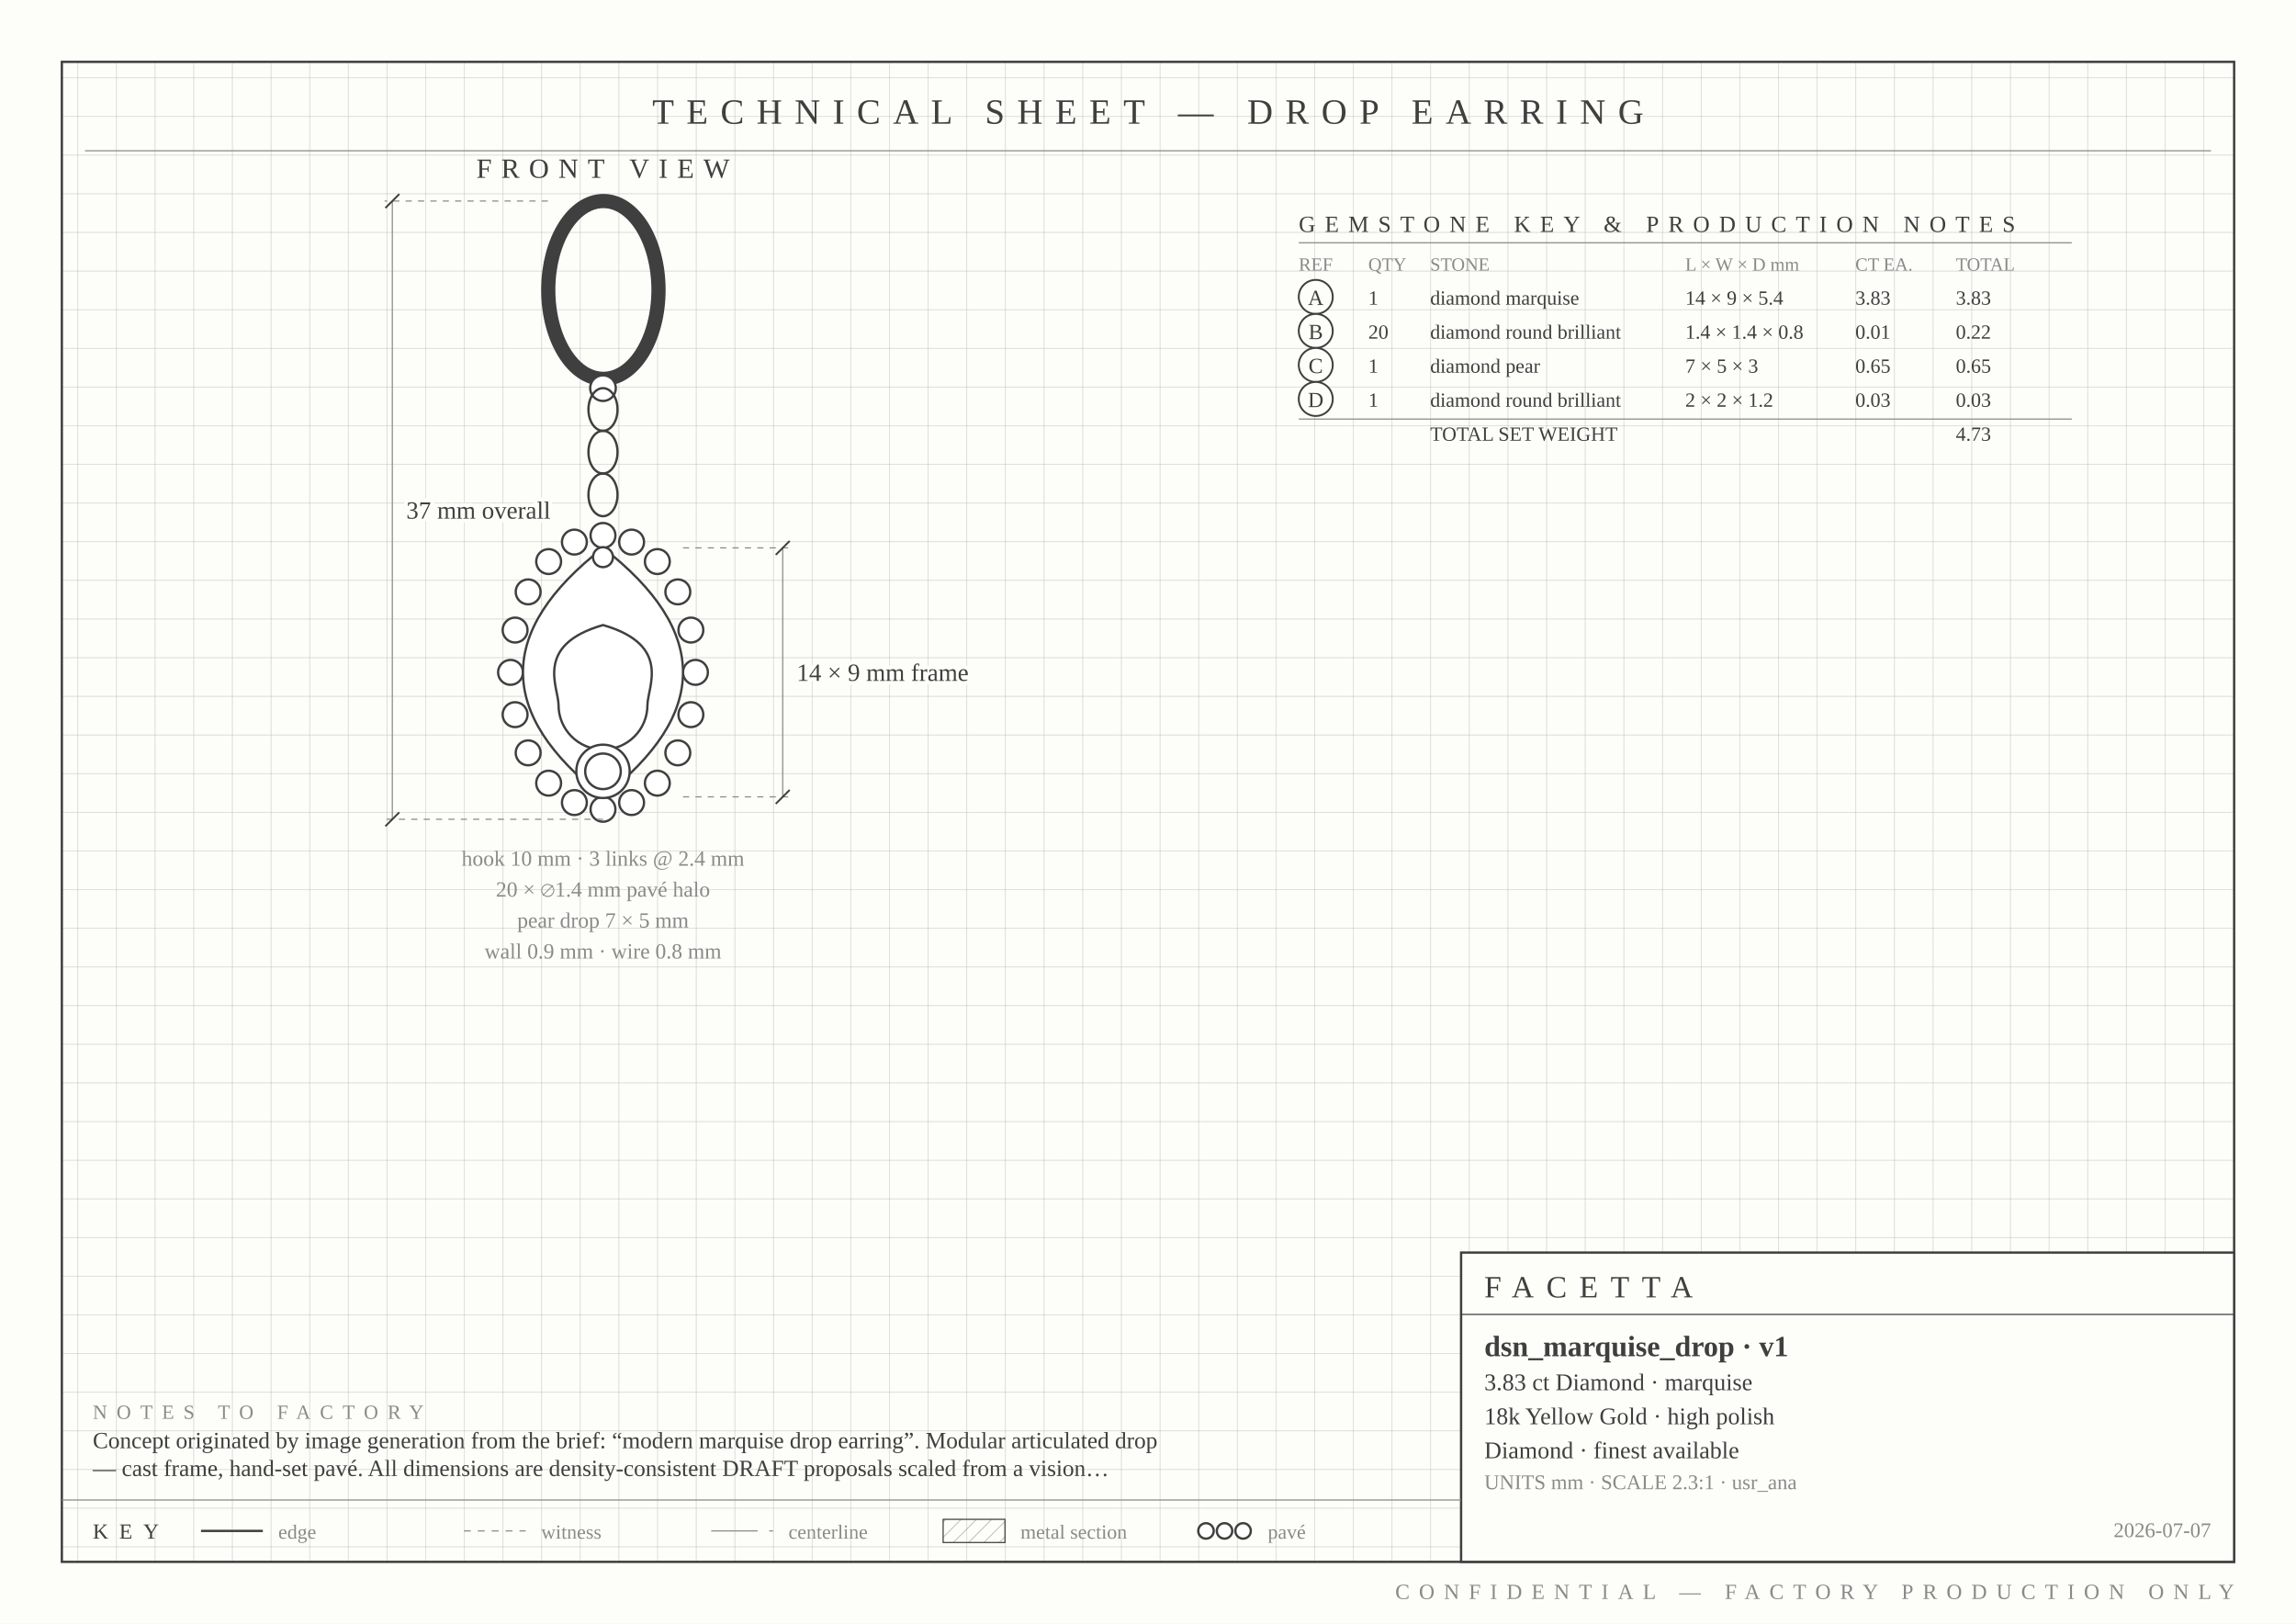
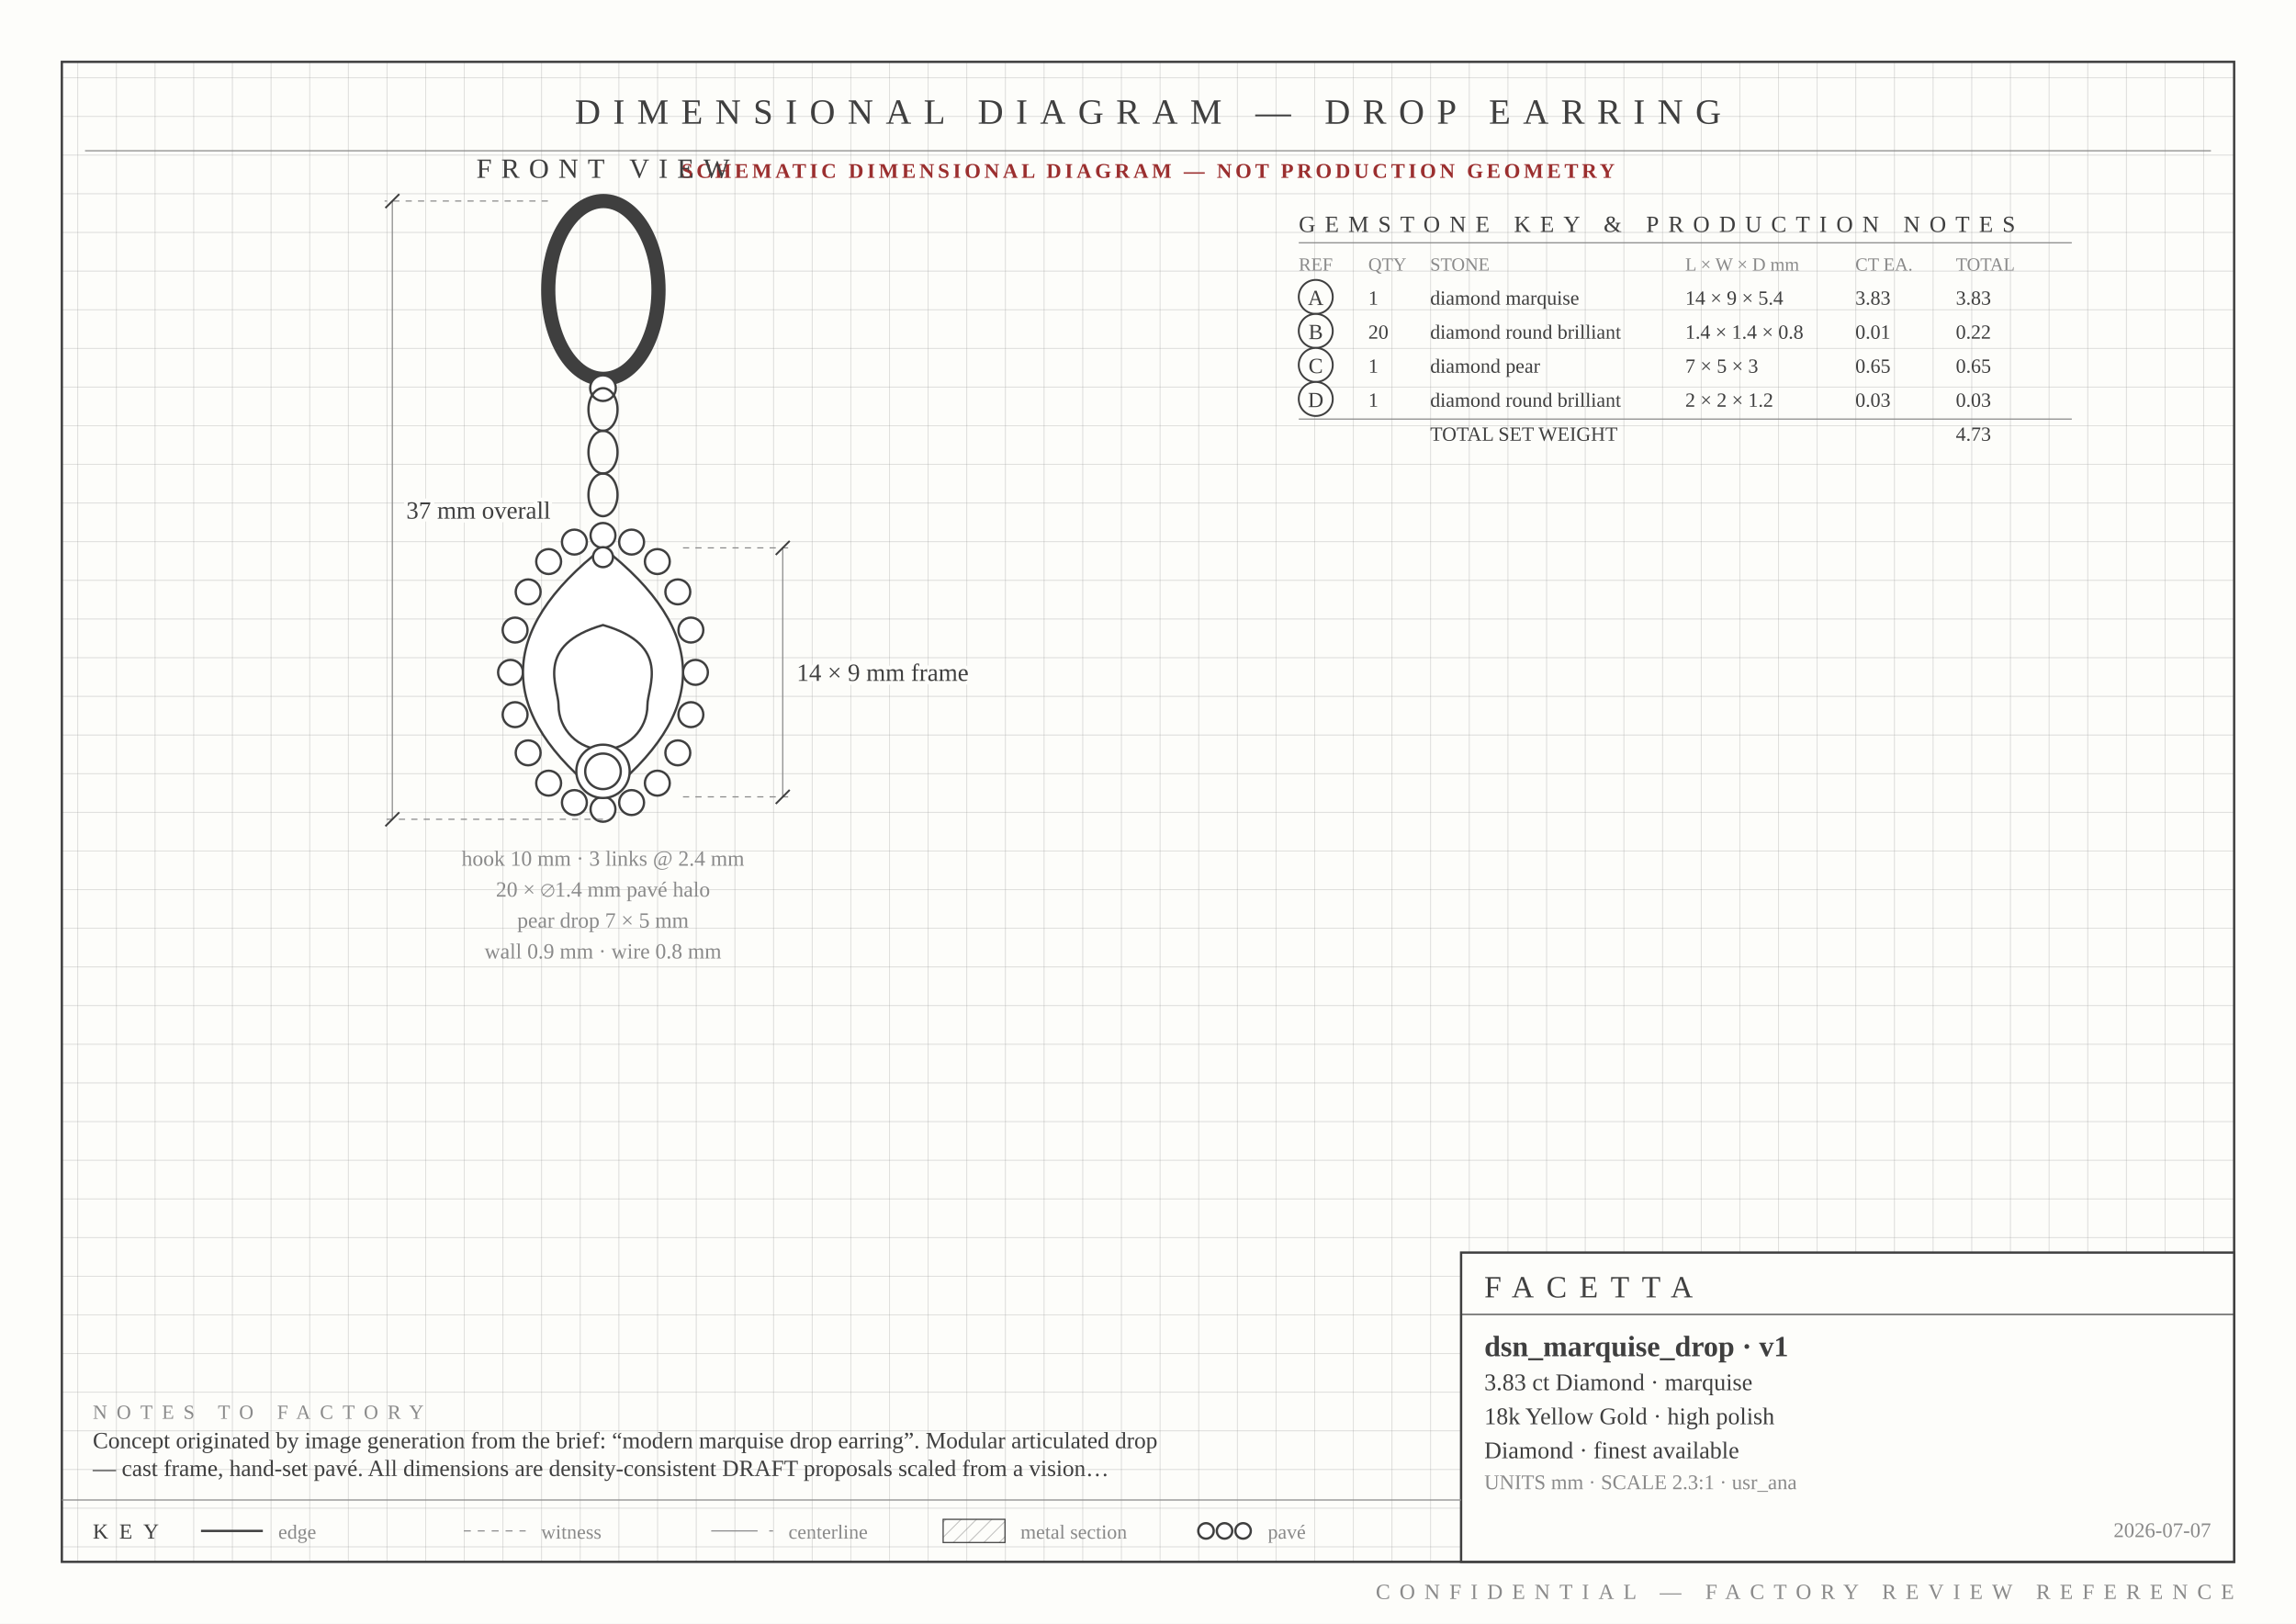
<svg xmlns="http://www.w3.org/2000/svg" viewBox="0 0 297 210" width="297mm" height="210mm" font-family="Georgia, 'Times New Roman', serif">
  <defs>
    <pattern id="hatch" width="1.4" height="1.4" patternTransform="rotate(45)" patternUnits="userSpaceOnUse">
      <line x1="0" y1="0" x2="0" y2="1.4" stroke="#8a8a8a" stroke-width="0.12" />
    </pattern>
    <pattern id="grid" width="5" height="5" patternUnits="userSpaceOnUse">
      <line x1="0" y1="0" x2="5" y2="0" stroke="#8a8a8a" stroke-width="0.06" />
      <line x1="0" y1="0" x2="0" y2="5" stroke="#8a8a8a" stroke-width="0.06" />
    </pattern>
  </defs>
  <rect x="0" y="0" width="297" height="210" fill="#fdfdfa" />
  <rect x="8" y="8" width="281" height="194" fill="url(#grid)" stroke="#3f3f3f" stroke-width="0.3" />
-   <text x="148.50" y="16.00" font-family="Georgia, 'Times New Roman', serif" font-size="4.6" fill="#3f3f3f" text-anchor="middle" letter-spacing="1.6">TECHNICAL SHEET — DROP EARRING</text>
+   <text x="148.50" y="16.00" font-family="Georgia, 'Times New Roman', serif" font-size="4.6" fill="#3f3f3f" text-anchor="middle" letter-spacing="1.6">DIMENSIONAL DIAGRAM — DROP EARRING</text>
  <line x1="11.00" y1="19.50" x2="286.00" y2="19.50" stroke="#8a8a8a" stroke-width="0.15" />
+   <text x="148.50" y="23.00" font-family="Georgia, 'Times New Roman', serif" font-size="2.7" fill="#9b2f2f" text-anchor="middle" font-weight="bold" letter-spacing="0.45">SCHEMATIC DIMENSIONAL DIAGRAM — NOT PRODUCTION GEOMETRY</text>
  <path d="M 78.00 49.00 A 7.13 11.50 0 1 1 78.10 49.00" fill="none" stroke="#3f3f3f" stroke-width="1.84" stroke-linecap="round" />
  <circle cx="78.00" cy="50.20" r="1.66" fill="#ffffff" stroke="#3f3f3f" stroke-width="0.3" />
  <ellipse cx="78.00" cy="52.96" rx="1.88" ry="2.76" fill="none" stroke="#3f3f3f" stroke-width="0.3" />
  <ellipse cx="78.00" cy="58.48" rx="1.88" ry="2.76" fill="none" stroke="#3f3f3f" stroke-width="0.3" />
  <ellipse cx="78.00" cy="64.00" rx="1.88" ry="2.76" fill="none" stroke="#3f3f3f" stroke-width="0.3" />
  <circle cx="78.00" cy="69.25" r="1.61" fill="#ffffff" stroke="#3f3f3f" stroke-width="0.3" />
  <circle cx="81.70" cy="70.11" r="1.61" fill="#ffffff" stroke="#3f3f3f" stroke-width="0.3" />
  <circle cx="85.03" cy="72.63" r="1.61" fill="#ffffff" stroke="#3f3f3f" stroke-width="0.3" />
  <circle cx="87.68" cy="76.55" r="1.61" fill="#ffffff" stroke="#3f3f3f" stroke-width="0.3" />
  <circle cx="89.37" cy="81.49" r="1.61" fill="#ffffff" stroke="#3f3f3f" stroke-width="0.3" />
  <circle cx="89.96" cy="86.96" r="1.61" fill="#ffffff" stroke="#3f3f3f" stroke-width="0.3" />
  <circle cx="89.37" cy="92.43" r="1.61" fill="#ffffff" stroke="#3f3f3f" stroke-width="0.3" />
  <circle cx="87.68" cy="97.37" r="1.61" fill="#ffffff" stroke="#3f3f3f" stroke-width="0.3" />
  <circle cx="85.03" cy="101.29" r="1.61" fill="#ffffff" stroke="#3f3f3f" stroke-width="0.3" />
  <circle cx="81.70" cy="103.80" r="1.61" fill="#ffffff" stroke="#3f3f3f" stroke-width="0.3" />
  <circle cx="78.00" cy="104.67" r="1.61" fill="#ffffff" stroke="#3f3f3f" stroke-width="0.3" />
  <circle cx="74.30" cy="103.80" r="1.61" fill="#ffffff" stroke="#3f3f3f" stroke-width="0.3" />
  <circle cx="70.97" cy="101.29" r="1.61" fill="#ffffff" stroke="#3f3f3f" stroke-width="0.3" />
  <circle cx="68.32" cy="97.37" r="1.61" fill="#ffffff" stroke="#3f3f3f" stroke-width="0.3" />
  <circle cx="66.63" cy="92.43" r="1.61" fill="#ffffff" stroke="#3f3f3f" stroke-width="0.3" />
  <circle cx="66.04" cy="86.96" r="1.61" fill="#ffffff" stroke="#3f3f3f" stroke-width="0.3" />
  <circle cx="66.63" cy="81.49" r="1.61" fill="#ffffff" stroke="#3f3f3f" stroke-width="0.3" />
  <circle cx="68.32" cy="76.55" r="1.61" fill="#ffffff" stroke="#3f3f3f" stroke-width="0.3" />
  <circle cx="70.97" cy="72.63" r="1.61" fill="#ffffff" stroke="#3f3f3f" stroke-width="0.3" />
  <circle cx="74.30" cy="70.11" r="1.61" fill="#ffffff" stroke="#3f3f3f" stroke-width="0.3" />
  <path d="M 78.00 70.86 Q 98.70 86.96 78.00 103.06 Q 57.30 86.96 78.00 70.86 Z" fill="#ffffff" stroke="#3f3f3f" stroke-width="0.3" />
  <circle cx="78.00" cy="72.06" r="1.29" fill="#ffffff" stroke="#3f3f3f" stroke-width="0.3" />
  <path d="M 78.00 80.84 C 86.97 83.42 83.75 88.89 83.75 91.19 A 5.75 5.75 0 1 1 72.25 91.19 C 72.25 88.89 69.03 83.42 78.00 80.84 Z" fill="#ffffff" stroke="#3f3f3f" stroke-width="0.3" />
  <circle cx="78.00" cy="99.76" r="3.45" fill="#ffffff" stroke="#3f3f3f" stroke-width="0.3" />
  <circle cx="78.00" cy="99.76" r="2.30" fill="#ffffff" stroke="#3f3f3f" stroke-width="0.3" />
  <line x1="70.87" y1="26.00" x2="49.75" y2="26.00" stroke="#8a8a8a" stroke-width="0.15" stroke-dasharray="0.8 0.8" />
  <line x1="78.00" y1="105.96" x2="49.75" y2="105.96" stroke="#8a8a8a" stroke-width="0.15" stroke-dasharray="0.8 0.8" />
  <line x1="50.75" y1="26.00" x2="50.75" y2="105.96" stroke="#8a8a8a" stroke-width="0.15" />
  <line x1="49.85" y1="26.90" x2="51.65" y2="25.10" stroke="#3f3f3f" stroke-width="0.24" />
  <line x1="49.85" y1="106.86" x2="51.65" y2="105.06" stroke="#3f3f3f" stroke-width="0.24" />
  <text x="52.55" y="67.08" font-family="Georgia, 'Times New Roman', serif" font-size="3.2" fill="#3f3f3f" text-anchor="start" stroke="#fdfdfa" stroke-width="1.0" stroke-linejoin="round" paint-order="stroke">37 mm overall</text>
  <line x1="88.35" y1="70.86" x2="102.25" y2="70.86" stroke="#8a8a8a" stroke-width="0.15" stroke-dasharray="0.8 0.8" />
  <line x1="88.35" y1="103.06" x2="102.25" y2="103.06" stroke="#8a8a8a" stroke-width="0.15" stroke-dasharray="0.8 0.8" />
  <line x1="101.25" y1="70.86" x2="101.25" y2="103.06" stroke="#8a8a8a" stroke-width="0.15" />
  <line x1="100.35" y1="71.76" x2="102.15" y2="69.96" stroke="#3f3f3f" stroke-width="0.24" />
  <line x1="100.35" y1="103.96" x2="102.15" y2="102.16" stroke="#3f3f3f" stroke-width="0.24" />
  <text x="103.05" y="88.06" font-family="Georgia, 'Times New Roman', serif" font-size="3.2" fill="#3f3f3f" text-anchor="start" stroke="#fdfdfa" stroke-width="1.0" stroke-linejoin="round" paint-order="stroke">14 × 9 mm frame</text>
  <text x="78.00" y="23.00" font-family="Georgia, 'Times New Roman', serif" font-size="3.6" fill="#3f3f3f" text-anchor="middle" letter-spacing="1.2">FRONT VIEW</text>
  <text x="78.00" y="111.96" font-family="Georgia, 'Times New Roman', serif" font-size="2.8" fill="#8a8a8a" text-anchor="middle">hook 10 mm  ·  3 links @ 2.4 mm</text>
  <text x="78.00" y="115.96" font-family="Georgia, 'Times New Roman', serif" font-size="2.8" fill="#8a8a8a" text-anchor="middle">20 × ⌀1.4 mm pavé halo</text>
  <text x="78.00" y="119.96" font-family="Georgia, 'Times New Roman', serif" font-size="2.8" fill="#8a8a8a" text-anchor="middle">pear drop 7 × 5 mm</text>
  <text x="78.00" y="123.96" font-family="Georgia, 'Times New Roman', serif" font-size="2.8" fill="#8a8a8a" text-anchor="middle">wall 0.9 mm  ·  wire 0.8 mm</text>
  <text x="168.00" y="30.00" font-family="Georgia, 'Times New Roman', serif" font-size="3.0" fill="#3f3f3f" text-anchor="start" letter-spacing="1.2">GEMSTONE KEY &amp; PRODUCTION NOTES</text>
  <line x1="168.00" y1="31.40" x2="268.00" y2="31.40" stroke="#8a8a8a" stroke-width="0.15" />
  <text x="168.00" y="35.00" font-family="Georgia, 'Times New Roman', serif" font-size="2.4" fill="#8a8a8a" text-anchor="start">REF</text>
  <text x="177.00" y="35.00" font-family="Georgia, 'Times New Roman', serif" font-size="2.4" fill="#8a8a8a" text-anchor="start">QTY</text>
  <text x="185.00" y="35.00" font-family="Georgia, 'Times New Roman', serif" font-size="2.4" fill="#8a8a8a" text-anchor="start">STONE</text>
  <text x="218.00" y="35.00" font-family="Georgia, 'Times New Roman', serif" font-size="2.4" fill="#8a8a8a" text-anchor="start">L × W × D mm</text>
  <text x="240.00" y="35.00" font-family="Georgia, 'Times New Roman', serif" font-size="2.4" fill="#8a8a8a" text-anchor="start">CT EA.</text>
  <text x="253.00" y="35.00" font-family="Georgia, 'Times New Roman', serif" font-size="2.4" fill="#8a8a8a" text-anchor="start">TOTAL</text>
  <circle cx="170.20" cy="38.40" r="2.2" fill="#fdfdfa" stroke="#3f3f3f" stroke-width="0.24" />
  <text x="170.20" y="39.45" font-family="Georgia, 'Times New Roman', serif" font-size="2.8" fill="#3f3f3f" text-anchor="middle">A</text>
  <text x="177.00" y="39.40" font-family="Georgia, 'Times New Roman', serif" font-size="2.6" fill="#3f3f3f" text-anchor="start">1</text>
  <text x="185.00" y="39.40" font-family="Georgia, 'Times New Roman', serif" font-size="2.6" fill="#3f3f3f" text-anchor="start">diamond marquise</text>
  <text x="218.00" y="39.40" font-family="Georgia, 'Times New Roman', serif" font-size="2.6" fill="#3f3f3f" text-anchor="start">14 × 9 × 5.4</text>
  <text x="240.00" y="39.40" font-family="Georgia, 'Times New Roman', serif" font-size="2.6" fill="#3f3f3f" text-anchor="start">3.83</text>
  <text x="253.00" y="39.40" font-family="Georgia, 'Times New Roman', serif" font-size="2.6" fill="#3f3f3f" text-anchor="start">3.83</text>
  <circle cx="170.20" cy="42.80" r="2.2" fill="#fdfdfa" stroke="#3f3f3f" stroke-width="0.24" />
  <text x="170.20" y="43.85" font-family="Georgia, 'Times New Roman', serif" font-size="2.8" fill="#3f3f3f" text-anchor="middle">B</text>
  <text x="177.00" y="43.80" font-family="Georgia, 'Times New Roman', serif" font-size="2.6" fill="#3f3f3f" text-anchor="start">20</text>
  <text x="185.00" y="43.80" font-family="Georgia, 'Times New Roman', serif" font-size="2.6" fill="#3f3f3f" text-anchor="start">diamond round brilliant</text>
  <text x="218.00" y="43.80" font-family="Georgia, 'Times New Roman', serif" font-size="2.6" fill="#3f3f3f" text-anchor="start">1.4 × 1.4 × 0.8</text>
  <text x="240.00" y="43.80" font-family="Georgia, 'Times New Roman', serif" font-size="2.6" fill="#3f3f3f" text-anchor="start">0.01</text>
  <text x="253.00" y="43.80" font-family="Georgia, 'Times New Roman', serif" font-size="2.6" fill="#3f3f3f" text-anchor="start">0.22</text>
  <circle cx="170.20" cy="47.20" r="2.2" fill="#fdfdfa" stroke="#3f3f3f" stroke-width="0.24" />
  <text x="170.20" y="48.25" font-family="Georgia, 'Times New Roman', serif" font-size="2.8" fill="#3f3f3f" text-anchor="middle">C</text>
  <text x="177.00" y="48.20" font-family="Georgia, 'Times New Roman', serif" font-size="2.6" fill="#3f3f3f" text-anchor="start">1</text>
  <text x="185.00" y="48.20" font-family="Georgia, 'Times New Roman', serif" font-size="2.6" fill="#3f3f3f" text-anchor="start">diamond pear</text>
  <text x="218.00" y="48.20" font-family="Georgia, 'Times New Roman', serif" font-size="2.6" fill="#3f3f3f" text-anchor="start">7 × 5 × 3</text>
  <text x="240.00" y="48.20" font-family="Georgia, 'Times New Roman', serif" font-size="2.6" fill="#3f3f3f" text-anchor="start">0.65</text>
  <text x="253.00" y="48.20" font-family="Georgia, 'Times New Roman', serif" font-size="2.6" fill="#3f3f3f" text-anchor="start">0.65</text>
  <circle cx="170.20" cy="51.60" r="2.2" fill="#fdfdfa" stroke="#3f3f3f" stroke-width="0.24" />
  <text x="170.20" y="52.65" font-family="Georgia, 'Times New Roman', serif" font-size="2.8" fill="#3f3f3f" text-anchor="middle">D</text>
  <text x="177.00" y="52.60" font-family="Georgia, 'Times New Roman', serif" font-size="2.6" fill="#3f3f3f" text-anchor="start">1</text>
  <text x="185.00" y="52.60" font-family="Georgia, 'Times New Roman', serif" font-size="2.6" fill="#3f3f3f" text-anchor="start">diamond round brilliant</text>
  <text x="218.00" y="52.60" font-family="Georgia, 'Times New Roman', serif" font-size="2.6" fill="#3f3f3f" text-anchor="start">2 × 2 × 1.2</text>
  <text x="240.00" y="52.60" font-family="Georgia, 'Times New Roman', serif" font-size="2.6" fill="#3f3f3f" text-anchor="start">0.03</text>
  <text x="253.00" y="52.60" font-family="Georgia, 'Times New Roman', serif" font-size="2.6" fill="#3f3f3f" text-anchor="start">0.03</text>
  <line x1="168.00" y1="54.20" x2="268.00" y2="54.20" stroke="#8a8a8a" stroke-width="0.15" />
  <text x="185.00" y="57.00" font-family="Georgia, 'Times New Roman', serif" font-size="2.6" fill="#3f3f3f" text-anchor="start">TOTAL SET WEIGHT</text>
  <text x="253.00" y="57.00" font-family="Georgia, 'Times New Roman', serif" font-size="2.6" fill="#3f3f3f" text-anchor="start">4.73</text>
  <rect x="189.00" y="162.00" width="100" height="40" fill="#fdfdfa" stroke="#3f3f3f" stroke-width="0.3" />
  <line x1="189.00" y1="170.00" x2="289.00" y2="170.00" stroke="#3f3f3f" stroke-width="0.15" />
  <text x="192.00" y="167.80" font-family="Georgia, 'Times New Roman', serif" font-size="4.0" fill="#3f3f3f" text-anchor="start" letter-spacing="1.6">FACETTA</text>
  <text x="192.00" y="175.40" font-family="Georgia, 'Times New Roman', serif" font-size="3.8" fill="#3f3f3f" text-anchor="start" font-weight="bold">dsn_marquise_drop  ·  v1</text>
  <text x="192.00" y="179.80" font-family="Georgia, 'Times New Roman', serif" font-size="3.1" fill="#3f3f3f" text-anchor="start">3.83 ct Diamond  ·  marquise</text>
  <text x="192.00" y="184.20" font-family="Georgia, 'Times New Roman', serif" font-size="3.1" fill="#3f3f3f" text-anchor="start">18k Yellow Gold  ·  high polish</text>
  <text x="192.00" y="188.60" font-family="Georgia, 'Times New Roman', serif" font-size="3.1" fill="#3f3f3f" text-anchor="start">Diamond  ·  finest available</text>
  <text x="192.00" y="192.60" font-family="Georgia, 'Times New Roman', serif" font-size="2.7" fill="#8a8a8a" text-anchor="start">UNITS mm  ·  SCALE 2.3:1  ·  usr_ana</text>
  <text x="286.00" y="198.80" font-family="Georgia, 'Times New Roman', serif" font-size="2.7" fill="#8a8a8a" text-anchor="end">2026-07-07</text>
  <line x1="8.00" y1="194.00" x2="189.00" y2="194.00" stroke="#8a8a8a" stroke-width="0.15" />
  <text x="12.00" y="199.00" font-family="Georgia, 'Times New Roman', serif" font-size="2.8" fill="#3f3f3f" text-anchor="start" letter-spacing="1.4">KEY</text>
  <line x1="26.00" y1="198.00" x2="34.00" y2="198.00" stroke="#3f3f3f" stroke-width="0.3" />
  <text x="36.00" y="199.00" font-family="Georgia, 'Times New Roman', serif" font-size="2.6" fill="#8a8a8a" text-anchor="start">edge</text>
  <line x1="60.00" y1="198.00" x2="68.00" y2="198.00" stroke="#8a8a8a" stroke-width="0.15" stroke-dasharray="0.9 0.9" />
  <text x="70.00" y="199.00" font-family="Georgia, 'Times New Roman', serif" font-size="2.6" fill="#8a8a8a" text-anchor="start">witness</text>
  <line x1="92.00" y1="198.00" x2="100.00" y2="198.00" stroke="#8a8a8a" stroke-width="0.15" stroke-dasharray="6 1.5 1 1.5" />
  <text x="102.00" y="199.00" font-family="Georgia, 'Times New Roman', serif" font-size="2.6" fill="#8a8a8a" text-anchor="start">centerline</text>
  <rect x="122.00" y="196.50" width="8" height="3" fill="url(#hatch)" stroke="#3f3f3f" stroke-width="0.15" />
  <text x="132.00" y="199.00" font-family="Georgia, 'Times New Roman', serif" font-size="2.6" fill="#8a8a8a" text-anchor="start">metal section</text>
  <circle cx="156.00" cy="198.00" r="1.00" fill="#ffffff" stroke="#3f3f3f" stroke-width="0.3" />
  <circle cx="158.40" cy="198.00" r="1.00" fill="#ffffff" stroke="#3f3f3f" stroke-width="0.3" />
  <circle cx="160.80" cy="198.00" r="1.00" fill="#ffffff" stroke="#3f3f3f" stroke-width="0.3" />
  <text x="164.00" y="199.00" font-family="Georgia, 'Times New Roman', serif" font-size="2.6" fill="#8a8a8a" text-anchor="start">pavé</text>
  <text x="12.00" y="183.50" font-family="Georgia, 'Times New Roman', serif" font-size="2.6" fill="#8a8a8a" text-anchor="start" letter-spacing="1.2">NOTES TO FACTORY</text>
  <text x="12.00" y="187.30" font-family="Georgia, 'Times New Roman', serif" font-size="3.0" fill="#3f3f3f" text-anchor="start">Concept originated by image generation from the brief: “modern marquise drop earring”. Modular articulated drop</text>
  <text x="12.00" y="190.90" font-family="Georgia, 'Times New Roman', serif" font-size="3.0" fill="#3f3f3f" text-anchor="start">— cast frame, hand-set pavé. All dimensions are density-consistent DRAFT proposals scaled from a vision…</text>
-   <text x="289.00" y="206.80" font-family="Georgia, 'Times New Roman', serif" font-size="2.8" fill="#8a8a8a" text-anchor="end" letter-spacing="1.2">CONFIDENTIAL — FACTORY PRODUCTION ONLY</text>
+   <text x="289.00" y="206.80" font-family="Georgia, 'Times New Roman', serif" font-size="2.8" fill="#8a8a8a" text-anchor="end" letter-spacing="1.2">CONFIDENTIAL — FACTORY REVIEW REFERENCE</text>
</svg>
